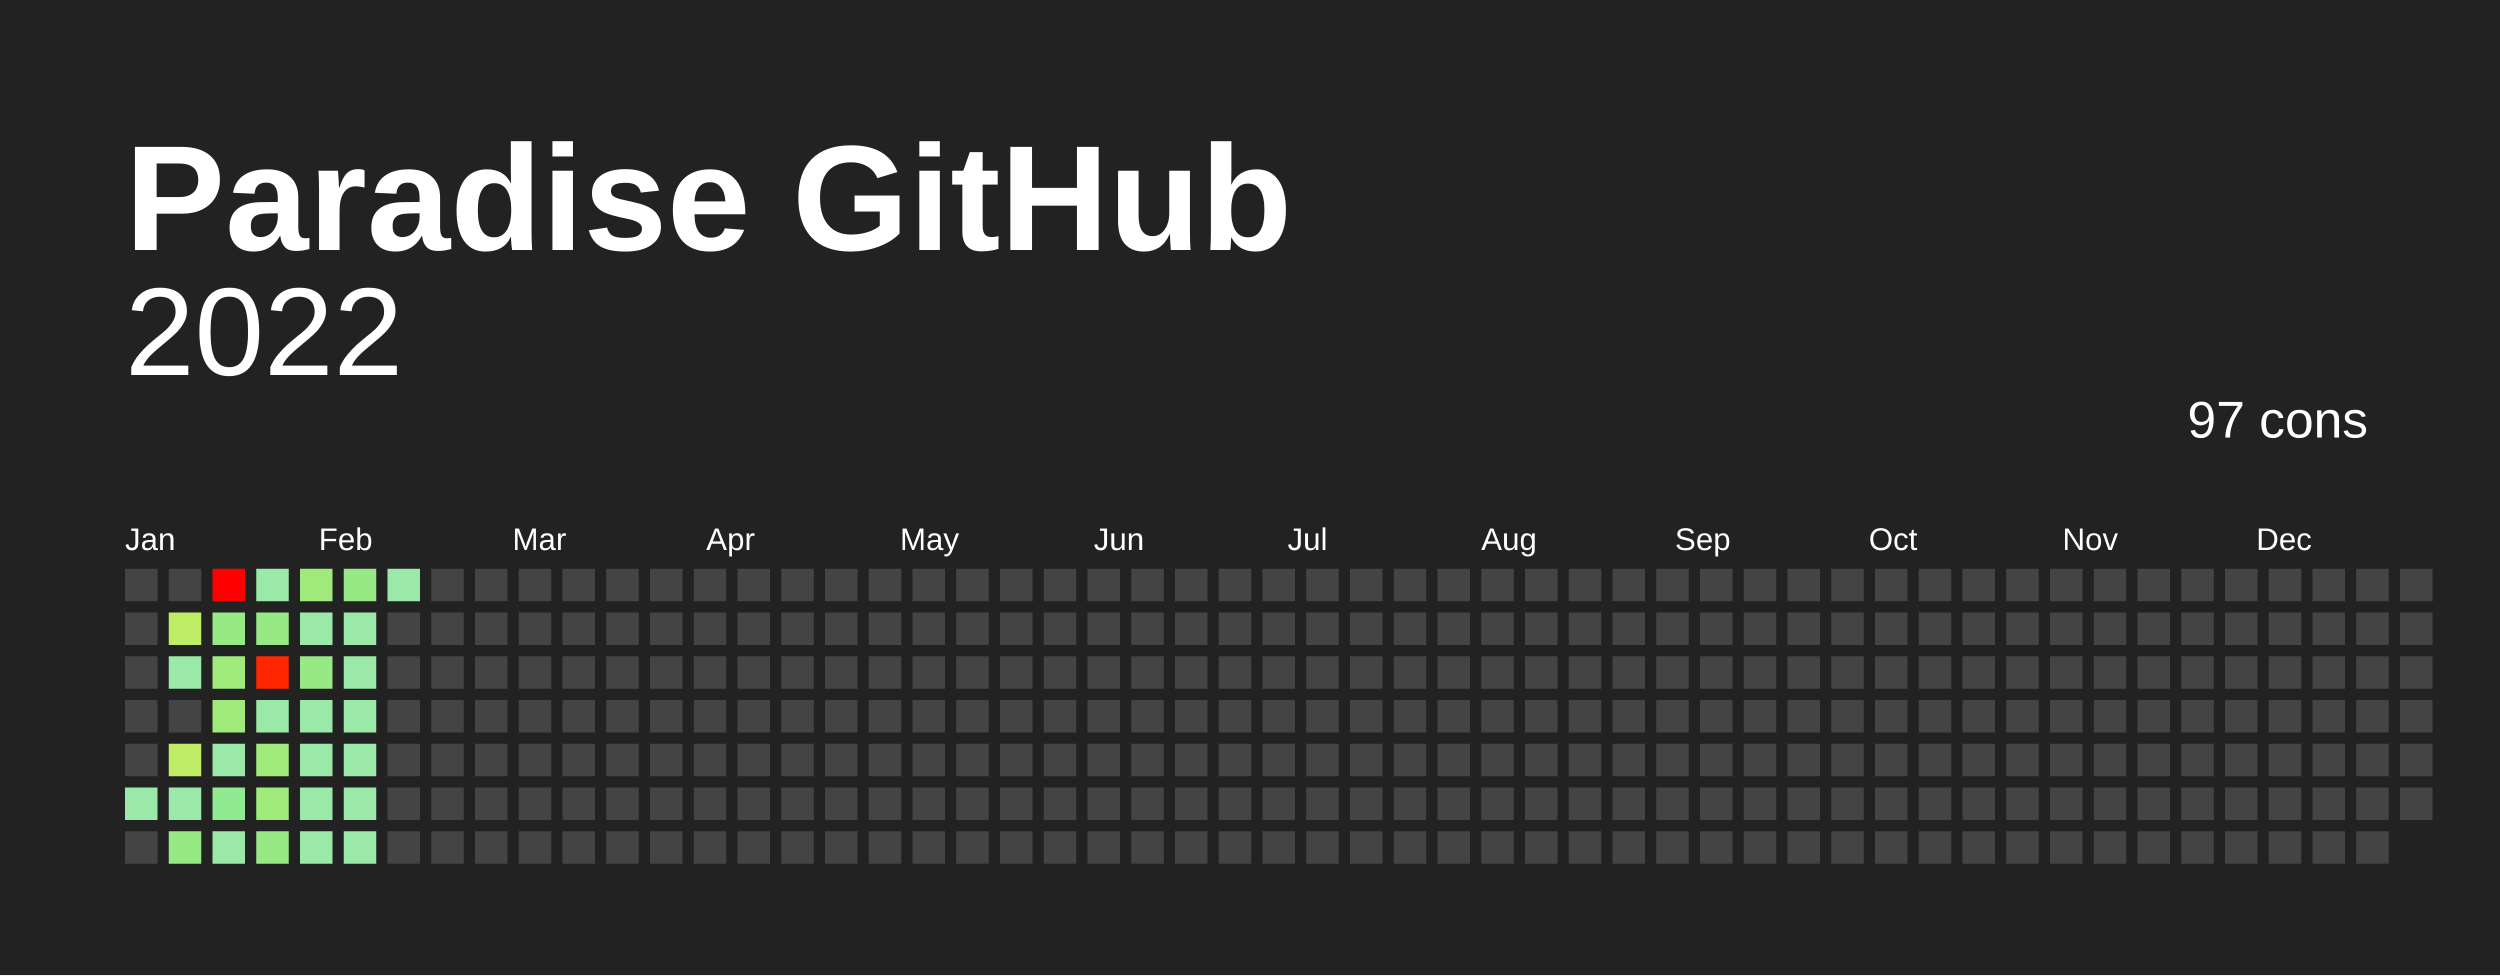
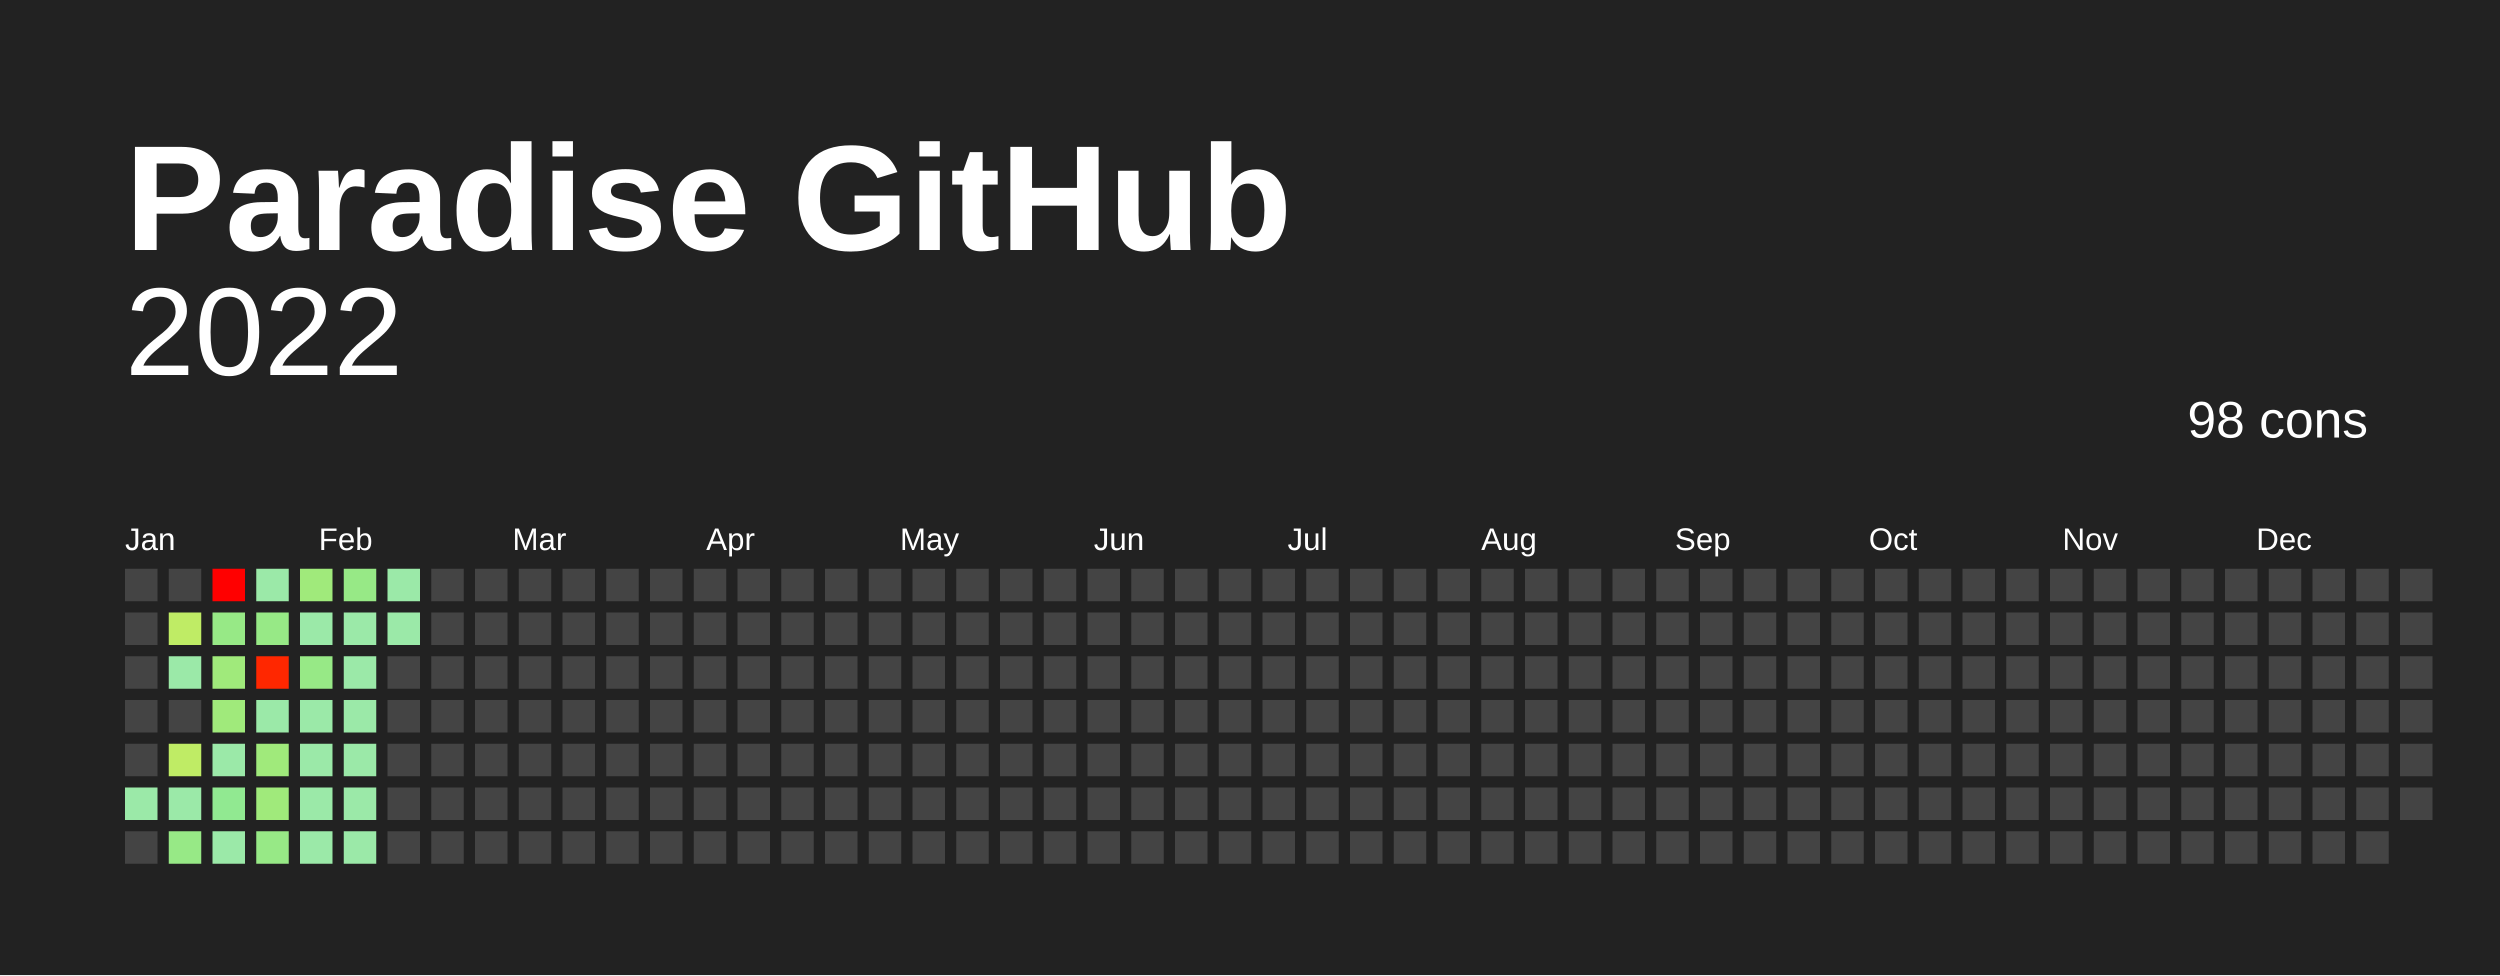
<svg xmlns="http://www.w3.org/2000/svg" baseProfile="full" height="78mm" version="1.1" viewBox="0,0,200,78" width="200mm">
  <defs />
  <rect fill="#222222" height="78" width="200" x="0" y="0" />
  <text fill="#FFFFFF" style="font-size:12px; font-family:Arial; font-weight:bold;" x="10" y="20">Paradise GitHub</text>
  <text alignment-baseline="hanging" fill="#FFFFFF" style="font-size:10.0px; font-family:Arial;" x="10" y="30">2022</text>
-   <text alignment-baseline="hanging" fill="#FFFFFF" style="font-size:4.125px; font-family:Arial;" x="175" y="35">97 cons</text>
+   <text alignment-baseline="hanging" fill="#FFFFFF" style="font-size:4.125px; font-family:Arial;" x="175" y="35">98 cons</text>
  <text fill="#FFFFFF" style="font-size:2.5px; font-family:Arial" x="10.0" y="44">Jan</text>
  <text fill="#FFFFFF" style="font-size:2.5px; font-family:Arial" x="25.5" y="44">Feb</text>
  <text fill="#FFFFFF" style="font-size:2.5px; font-family:Arial" x="41.0" y="44">Mar</text>
  <text fill="#FFFFFF" style="font-size:2.5px; font-family:Arial" x="56.5" y="44">Apr</text>
  <text fill="#FFFFFF" style="font-size:2.5px; font-family:Arial" x="72.0" y="44">May</text>
  <text fill="#FFFFFF" style="font-size:2.5px; font-family:Arial" x="87.5" y="44">Jun</text>
  <text fill="#FFFFFF" style="font-size:2.5px; font-family:Arial" x="103.0" y="44">Jul</text>
  <text fill="#FFFFFF" style="font-size:2.5px; font-family:Arial" x="118.5" y="44">Aug</text>
  <text fill="#FFFFFF" style="font-size:2.5px; font-family:Arial" x="134.0" y="44">Sep</text>
  <text fill="#FFFFFF" style="font-size:2.5px; font-family:Arial" x="149.5" y="44">Oct</text>
  <text fill="#FFFFFF" style="font-size:2.5px; font-family:Arial" x="165.0" y="44">Nov</text>
  <text fill="#FFFFFF" style="font-size:2.5px; font-family:Arial" x="180.5" y="44">Dec</text>
  <rect fill="#444444" height="2.6" width="2.6" x="10.0" y="45.5" />
  <rect fill="#444444" height="2.6" width="2.6" x="10.0" y="49.0" />
  <rect fill="#444444" height="2.6" width="2.6" x="10.0" y="52.5" />
  <rect fill="#444444" height="2.6" width="2.6" x="10.0" y="56.0" />
  <rect fill="#444444" height="2.6" width="2.6" x="10.0" y="59.5" />
  <rect fill="#9be9a8" height="2.6" width="2.6" x="10.0" y="63.0" />
  <rect fill="#444444" height="2.6" width="2.6" x="10.0" y="66.5" />
  <rect fill="#444444" height="2.6" width="2.6" x="13.5" y="45.5" />
  <rect fill="#bfec65" height="2.6" width="2.6" x="13.5" y="49.0" />
  <rect fill="#9be9a8" height="2.6" width="2.6" x="13.5" y="52.5" />
  <rect fill="#444444" height="2.6" width="2.6" x="13.5" y="56.0" />
  <rect fill="#bfec65" height="2.6" width="2.6" x="13.5" y="59.5" />
  <rect fill="#9be9a8" height="2.6" width="2.6" x="13.5" y="63.0" />
  <rect fill="#97e986" height="2.6" width="2.6" x="13.5" y="66.5" />
  <rect fill="red" height="2.6" width="2.6" x="17.0" y="45.5" />
  <rect fill="#97e986" height="2.6" width="2.6" x="17.0" y="49.0" />
  <rect fill="#a0ea7b" height="2.6" width="2.6" x="17.0" y="52.5" />
  <rect fill="#a0ea7b" height="2.6" width="2.6" x="17.0" y="56.0" />
  <rect fill="#9be9a8" height="2.6" width="2.6" x="17.0" y="59.5" />
  <rect fill="#91e991" height="2.6" width="2.6" x="17.0" y="63.0" />
  <rect fill="#9be9a8" height="2.6" width="2.6" x="17.0" y="66.5" />
  <rect fill="#9be9a8" height="2.6" width="2.6" x="20.5" y="45.5" />
  <rect fill="#97e986" height="2.6" width="2.6" x="20.5" y="49.0" />
  <rect fill="#ff2700" height="2.6" width="2.6" x="20.5" y="52.5" />
  <rect fill="#9be9a8" height="2.6" width="2.6" x="20.5" y="56.0" />
  <rect fill="#a0ea7b" height="2.6" width="2.6" x="20.5" y="59.5" />
  <rect fill="#a0ea7b" height="2.6" width="2.6" x="20.5" y="63.0" />
  <rect fill="#97e986" height="2.6" width="2.6" x="20.5" y="66.5" />
  <rect fill="#a0ea7b" height="2.6" width="2.6" x="24.0" y="45.5" />
  <rect fill="#9be9a8" height="2.6" width="2.6" x="24.0" y="49.0" />
  <rect fill="#97e986" height="2.6" width="2.6" x="24.0" y="52.5" />
  <rect fill="#9be9a8" height="2.6" width="2.6" x="24.0" y="56.0" />
  <rect fill="#9be9a8" height="2.6" width="2.6" x="24.0" y="59.5" />
  <rect fill="#9be9a8" height="2.6" width="2.6" x="24.0" y="63.0" />
  <rect fill="#9be9a8" height="2.6" width="2.6" x="24.0" y="66.5" />
  <rect fill="#97e986" height="2.6" width="2.6" x="27.5" y="45.5" />
  <rect fill="#9be9a8" height="2.6" width="2.6" x="27.5" y="49.0" />
  <rect fill="#9be9a8" height="2.6" width="2.6" x="27.5" y="52.5" />
  <rect fill="#9be9a8" height="2.6" width="2.6" x="27.5" y="56.0" />
  <rect fill="#9be9a8" height="2.6" width="2.6" x="27.5" y="59.5" />
  <rect fill="#9be9a8" height="2.6" width="2.6" x="27.5" y="63.0" />
  <rect fill="#9be9a8" height="2.6" width="2.6" x="27.5" y="66.5" />
  <rect fill="#9be9a8" height="2.6" width="2.6" x="31.0" y="45.5" />
-   <rect fill="#444444" height="2.6" width="2.6" x="31.0" y="49.0" />
+   <rect fill="#9be9a8" height="2.6" width="2.6" x="31.0" y="49.0" />
  <rect fill="#444444" height="2.6" width="2.6" x="31.0" y="52.5" />
  <rect fill="#444444" height="2.6" width="2.6" x="31.0" y="56.0" />
  <rect fill="#444444" height="2.6" width="2.6" x="31.0" y="59.5" />
  <rect fill="#444444" height="2.6" width="2.6" x="31.0" y="63.0" />
  <rect fill="#444444" height="2.6" width="2.6" x="31.0" y="66.5" />
  <rect fill="#444444" height="2.6" width="2.6" x="34.5" y="45.5" />
  <rect fill="#444444" height="2.6" width="2.6" x="34.5" y="49.0" />
  <rect fill="#444444" height="2.6" width="2.6" x="34.5" y="52.5" />
  <rect fill="#444444" height="2.6" width="2.6" x="34.5" y="56.0" />
  <rect fill="#444444" height="2.6" width="2.6" x="34.5" y="59.5" />
  <rect fill="#444444" height="2.6" width="2.6" x="34.5" y="63.0" />
  <rect fill="#444444" height="2.6" width="2.6" x="34.5" y="66.5" />
  <rect fill="#444444" height="2.6" width="2.6" x="38.0" y="45.5" />
  <rect fill="#444444" height="2.6" width="2.6" x="38.0" y="49.0" />
  <rect fill="#444444" height="2.6" width="2.6" x="38.0" y="52.5" />
  <rect fill="#444444" height="2.6" width="2.6" x="38.0" y="56.0" />
  <rect fill="#444444" height="2.6" width="2.6" x="38.0" y="59.5" />
  <rect fill="#444444" height="2.6" width="2.6" x="38.0" y="63.0" />
  <rect fill="#444444" height="2.6" width="2.6" x="38.0" y="66.5" />
  <rect fill="#444444" height="2.6" width="2.6" x="41.5" y="45.5" />
  <rect fill="#444444" height="2.6" width="2.6" x="41.5" y="49.0" />
  <rect fill="#444444" height="2.6" width="2.6" x="41.5" y="52.5" />
  <rect fill="#444444" height="2.6" width="2.6" x="41.5" y="56.0" />
  <rect fill="#444444" height="2.6" width="2.6" x="41.5" y="59.5" />
  <rect fill="#444444" height="2.6" width="2.6" x="41.5" y="63.0" />
  <rect fill="#444444" height="2.6" width="2.6" x="41.5" y="66.5" />
  <rect fill="#444444" height="2.6" width="2.6" x="45.0" y="45.5" />
  <rect fill="#444444" height="2.6" width="2.6" x="45.0" y="49.0" />
  <rect fill="#444444" height="2.6" width="2.6" x="45.0" y="52.5" />
  <rect fill="#444444" height="2.6" width="2.6" x="45.0" y="56.0" />
  <rect fill="#444444" height="2.6" width="2.6" x="45.0" y="59.5" />
  <rect fill="#444444" height="2.6" width="2.6" x="45.0" y="63.0" />
  <rect fill="#444444" height="2.6" width="2.6" x="45.0" y="66.5" />
  <rect fill="#444444" height="2.6" width="2.6" x="48.5" y="45.5" />
  <rect fill="#444444" height="2.6" width="2.6" x="48.5" y="49.0" />
  <rect fill="#444444" height="2.6" width="2.6" x="48.5" y="52.5" />
  <rect fill="#444444" height="2.6" width="2.6" x="48.5" y="56.0" />
  <rect fill="#444444" height="2.6" width="2.6" x="48.5" y="59.5" />
  <rect fill="#444444" height="2.6" width="2.6" x="48.5" y="63.0" />
  <rect fill="#444444" height="2.6" width="2.6" x="48.5" y="66.5" />
  <rect fill="#444444" height="2.6" width="2.6" x="52.0" y="45.5" />
  <rect fill="#444444" height="2.6" width="2.6" x="52.0" y="49.0" />
  <rect fill="#444444" height="2.6" width="2.6" x="52.0" y="52.5" />
  <rect fill="#444444" height="2.6" width="2.6" x="52.0" y="56.0" />
  <rect fill="#444444" height="2.6" width="2.6" x="52.0" y="59.5" />
  <rect fill="#444444" height="2.6" width="2.6" x="52.0" y="63.0" />
  <rect fill="#444444" height="2.6" width="2.6" x="52.0" y="66.5" />
  <rect fill="#444444" height="2.6" width="2.6" x="55.5" y="45.5" />
  <rect fill="#444444" height="2.6" width="2.6" x="55.5" y="49.0" />
  <rect fill="#444444" height="2.6" width="2.6" x="55.5" y="52.5" />
  <rect fill="#444444" height="2.6" width="2.6" x="55.5" y="56.0" />
  <rect fill="#444444" height="2.6" width="2.6" x="55.5" y="59.5" />
  <rect fill="#444444" height="2.6" width="2.6" x="55.5" y="63.0" />
  <rect fill="#444444" height="2.6" width="2.6" x="55.5" y="66.5" />
  <rect fill="#444444" height="2.6" width="2.6" x="59.0" y="45.5" />
  <rect fill="#444444" height="2.6" width="2.6" x="59.0" y="49.0" />
  <rect fill="#444444" height="2.6" width="2.6" x="59.0" y="52.5" />
  <rect fill="#444444" height="2.6" width="2.6" x="59.0" y="56.0" />
  <rect fill="#444444" height="2.6" width="2.6" x="59.0" y="59.5" />
  <rect fill="#444444" height="2.6" width="2.6" x="59.0" y="63.0" />
  <rect fill="#444444" height="2.6" width="2.6" x="59.0" y="66.5" />
  <rect fill="#444444" height="2.6" width="2.6" x="62.5" y="45.5" />
  <rect fill="#444444" height="2.6" width="2.6" x="62.5" y="49.0" />
  <rect fill="#444444" height="2.6" width="2.6" x="62.5" y="52.5" />
  <rect fill="#444444" height="2.6" width="2.6" x="62.5" y="56.0" />
  <rect fill="#444444" height="2.6" width="2.6" x="62.5" y="59.5" />
  <rect fill="#444444" height="2.6" width="2.6" x="62.5" y="63.0" />
  <rect fill="#444444" height="2.6" width="2.6" x="62.5" y="66.5" />
  <rect fill="#444444" height="2.6" width="2.6" x="66.0" y="45.5" />
  <rect fill="#444444" height="2.6" width="2.6" x="66.0" y="49.0" />
  <rect fill="#444444" height="2.6" width="2.6" x="66.0" y="52.5" />
  <rect fill="#444444" height="2.6" width="2.6" x="66.0" y="56.0" />
  <rect fill="#444444" height="2.6" width="2.6" x="66.0" y="59.5" />
  <rect fill="#444444" height="2.6" width="2.6" x="66.0" y="63.0" />
  <rect fill="#444444" height="2.6" width="2.6" x="66.0" y="66.5" />
  <rect fill="#444444" height="2.6" width="2.6" x="69.5" y="45.5" />
  <rect fill="#444444" height="2.6" width="2.6" x="69.5" y="49.0" />
  <rect fill="#444444" height="2.6" width="2.6" x="69.5" y="52.5" />
  <rect fill="#444444" height="2.6" width="2.6" x="69.5" y="56.0" />
  <rect fill="#444444" height="2.6" width="2.6" x="69.5" y="59.5" />
  <rect fill="#444444" height="2.6" width="2.6" x="69.5" y="63.0" />
  <rect fill="#444444" height="2.6" width="2.6" x="69.5" y="66.5" />
  <rect fill="#444444" height="2.6" width="2.6" x="73.0" y="45.5" />
  <rect fill="#444444" height="2.6" width="2.6" x="73.0" y="49.0" />
  <rect fill="#444444" height="2.6" width="2.6" x="73.0" y="52.5" />
  <rect fill="#444444" height="2.6" width="2.6" x="73.0" y="56.0" />
  <rect fill="#444444" height="2.6" width="2.6" x="73.0" y="59.5" />
  <rect fill="#444444" height="2.6" width="2.6" x="73.0" y="63.0" />
  <rect fill="#444444" height="2.6" width="2.6" x="73.0" y="66.5" />
  <rect fill="#444444" height="2.6" width="2.6" x="76.5" y="45.5" />
  <rect fill="#444444" height="2.6" width="2.6" x="76.5" y="49.0" />
  <rect fill="#444444" height="2.6" width="2.6" x="76.5" y="52.5" />
  <rect fill="#444444" height="2.6" width="2.6" x="76.5" y="56.0" />
  <rect fill="#444444" height="2.6" width="2.6" x="76.5" y="59.5" />
  <rect fill="#444444" height="2.6" width="2.6" x="76.5" y="63.0" />
  <rect fill="#444444" height="2.6" width="2.6" x="76.5" y="66.5" />
  <rect fill="#444444" height="2.6" width="2.6" x="80.0" y="45.5" />
  <rect fill="#444444" height="2.6" width="2.6" x="80.0" y="49.0" />
  <rect fill="#444444" height="2.6" width="2.6" x="80.0" y="52.5" />
  <rect fill="#444444" height="2.6" width="2.6" x="80.0" y="56.0" />
  <rect fill="#444444" height="2.6" width="2.6" x="80.0" y="59.5" />
  <rect fill="#444444" height="2.6" width="2.6" x="80.0" y="63.0" />
  <rect fill="#444444" height="2.6" width="2.6" x="80.0" y="66.5" />
  <rect fill="#444444" height="2.6" width="2.6" x="83.5" y="45.5" />
  <rect fill="#444444" height="2.6" width="2.6" x="83.5" y="49.0" />
  <rect fill="#444444" height="2.6" width="2.6" x="83.5" y="52.5" />
  <rect fill="#444444" height="2.6" width="2.6" x="83.5" y="56.0" />
  <rect fill="#444444" height="2.6" width="2.6" x="83.5" y="59.5" />
  <rect fill="#444444" height="2.6" width="2.6" x="83.5" y="63.0" />
  <rect fill="#444444" height="2.6" width="2.6" x="83.5" y="66.5" />
  <rect fill="#444444" height="2.6" width="2.6" x="87.0" y="45.5" />
  <rect fill="#444444" height="2.6" width="2.6" x="87.0" y="49.0" />
  <rect fill="#444444" height="2.6" width="2.6" x="87.0" y="52.5" />
  <rect fill="#444444" height="2.6" width="2.6" x="87.0" y="56.0" />
  <rect fill="#444444" height="2.6" width="2.6" x="87.0" y="59.5" />
  <rect fill="#444444" height="2.6" width="2.6" x="87.0" y="63.0" />
  <rect fill="#444444" height="2.6" width="2.6" x="87.0" y="66.5" />
  <rect fill="#444444" height="2.6" width="2.6" x="90.5" y="45.5" />
  <rect fill="#444444" height="2.6" width="2.6" x="90.5" y="49.0" />
  <rect fill="#444444" height="2.6" width="2.6" x="90.5" y="52.5" />
  <rect fill="#444444" height="2.6" width="2.6" x="90.5" y="56.0" />
  <rect fill="#444444" height="2.6" width="2.6" x="90.5" y="59.5" />
  <rect fill="#444444" height="2.6" width="2.6" x="90.5" y="63.0" />
  <rect fill="#444444" height="2.6" width="2.6" x="90.5" y="66.5" />
  <rect fill="#444444" height="2.6" width="2.6" x="94.0" y="45.5" />
  <rect fill="#444444" height="2.6" width="2.6" x="94.0" y="49.0" />
  <rect fill="#444444" height="2.6" width="2.6" x="94.0" y="52.5" />
  <rect fill="#444444" height="2.6" width="2.6" x="94.0" y="56.0" />
  <rect fill="#444444" height="2.6" width="2.6" x="94.0" y="59.5" />
  <rect fill="#444444" height="2.6" width="2.6" x="94.0" y="63.0" />
  <rect fill="#444444" height="2.6" width="2.6" x="94.0" y="66.5" />
  <rect fill="#444444" height="2.6" width="2.6" x="97.5" y="45.5" />
  <rect fill="#444444" height="2.6" width="2.6" x="97.5" y="49.0" />
  <rect fill="#444444" height="2.6" width="2.6" x="97.5" y="52.5" />
  <rect fill="#444444" height="2.6" width="2.6" x="97.5" y="56.0" />
  <rect fill="#444444" height="2.6" width="2.6" x="97.5" y="59.5" />
  <rect fill="#444444" height="2.6" width="2.6" x="97.5" y="63.0" />
  <rect fill="#444444" height="2.6" width="2.6" x="97.5" y="66.5" />
  <rect fill="#444444" height="2.6" width="2.6" x="101.0" y="45.5" />
  <rect fill="#444444" height="2.6" width="2.6" x="101.0" y="49.0" />
  <rect fill="#444444" height="2.6" width="2.6" x="101.0" y="52.5" />
  <rect fill="#444444" height="2.6" width="2.6" x="101.0" y="56.0" />
  <rect fill="#444444" height="2.6" width="2.6" x="101.0" y="59.5" />
  <rect fill="#444444" height="2.6" width="2.6" x="101.0" y="63.0" />
  <rect fill="#444444" height="2.6" width="2.6" x="101.0" y="66.5" />
  <rect fill="#444444" height="2.6" width="2.6" x="104.5" y="45.5" />
  <rect fill="#444444" height="2.6" width="2.6" x="104.5" y="49.0" />
  <rect fill="#444444" height="2.6" width="2.6" x="104.5" y="52.5" />
  <rect fill="#444444" height="2.6" width="2.6" x="104.5" y="56.0" />
  <rect fill="#444444" height="2.6" width="2.6" x="104.5" y="59.5" />
  <rect fill="#444444" height="2.6" width="2.6" x="104.5" y="63.0" />
  <rect fill="#444444" height="2.6" width="2.6" x="104.5" y="66.5" />
  <rect fill="#444444" height="2.6" width="2.6" x="108.0" y="45.5" />
  <rect fill="#444444" height="2.6" width="2.6" x="108.0" y="49.0" />
  <rect fill="#444444" height="2.6" width="2.6" x="108.0" y="52.5" />
  <rect fill="#444444" height="2.6" width="2.6" x="108.0" y="56.0" />
  <rect fill="#444444" height="2.6" width="2.6" x="108.0" y="59.5" />
  <rect fill="#444444" height="2.6" width="2.6" x="108.0" y="63.0" />
  <rect fill="#444444" height="2.6" width="2.6" x="108.0" y="66.5" />
  <rect fill="#444444" height="2.6" width="2.6" x="111.5" y="45.5" />
  <rect fill="#444444" height="2.6" width="2.6" x="111.5" y="49.0" />
  <rect fill="#444444" height="2.6" width="2.6" x="111.5" y="52.5" />
  <rect fill="#444444" height="2.6" width="2.6" x="111.5" y="56.0" />
  <rect fill="#444444" height="2.6" width="2.6" x="111.5" y="59.5" />
  <rect fill="#444444" height="2.6" width="2.6" x="111.5" y="63.0" />
  <rect fill="#444444" height="2.6" width="2.6" x="111.5" y="66.5" />
  <rect fill="#444444" height="2.6" width="2.6" x="115.0" y="45.5" />
  <rect fill="#444444" height="2.6" width="2.6" x="115.0" y="49.0" />
  <rect fill="#444444" height="2.6" width="2.6" x="115.0" y="52.5" />
  <rect fill="#444444" height="2.6" width="2.6" x="115.0" y="56.0" />
  <rect fill="#444444" height="2.6" width="2.6" x="115.0" y="59.5" />
  <rect fill="#444444" height="2.6" width="2.6" x="115.0" y="63.0" />
  <rect fill="#444444" height="2.6" width="2.6" x="115.0" y="66.5" />
  <rect fill="#444444" height="2.6" width="2.6" x="118.5" y="45.5" />
  <rect fill="#444444" height="2.6" width="2.6" x="118.5" y="49.0" />
  <rect fill="#444444" height="2.6" width="2.6" x="118.5" y="52.5" />
  <rect fill="#444444" height="2.6" width="2.6" x="118.5" y="56.0" />
  <rect fill="#444444" height="2.6" width="2.6" x="118.5" y="59.5" />
  <rect fill="#444444" height="2.6" width="2.6" x="118.5" y="63.0" />
  <rect fill="#444444" height="2.6" width="2.6" x="118.5" y="66.5" />
  <rect fill="#444444" height="2.6" width="2.6" x="122.0" y="45.5" />
  <rect fill="#444444" height="2.6" width="2.6" x="122.0" y="49.0" />
  <rect fill="#444444" height="2.6" width="2.6" x="122.0" y="52.5" />
  <rect fill="#444444" height="2.6" width="2.6" x="122.0" y="56.0" />
  <rect fill="#444444" height="2.6" width="2.6" x="122.0" y="59.5" />
  <rect fill="#444444" height="2.6" width="2.6" x="122.0" y="63.0" />
  <rect fill="#444444" height="2.6" width="2.6" x="122.0" y="66.5" />
  <rect fill="#444444" height="2.6" width="2.6" x="125.5" y="45.5" />
  <rect fill="#444444" height="2.6" width="2.6" x="125.5" y="49.0" />
  <rect fill="#444444" height="2.6" width="2.6" x="125.5" y="52.5" />
  <rect fill="#444444" height="2.6" width="2.6" x="125.5" y="56.0" />
  <rect fill="#444444" height="2.6" width="2.6" x="125.5" y="59.5" />
  <rect fill="#444444" height="2.6" width="2.6" x="125.5" y="63.0" />
  <rect fill="#444444" height="2.6" width="2.6" x="125.5" y="66.5" />
  <rect fill="#444444" height="2.6" width="2.6" x="129.0" y="45.5" />
  <rect fill="#444444" height="2.6" width="2.6" x="129.0" y="49.0" />
  <rect fill="#444444" height="2.6" width="2.6" x="129.0" y="52.5" />
  <rect fill="#444444" height="2.6" width="2.6" x="129.0" y="56.0" />
  <rect fill="#444444" height="2.6" width="2.6" x="129.0" y="59.5" />
  <rect fill="#444444" height="2.6" width="2.6" x="129.0" y="63.0" />
  <rect fill="#444444" height="2.6" width="2.6" x="129.0" y="66.5" />
  <rect fill="#444444" height="2.6" width="2.6" x="132.5" y="45.5" />
  <rect fill="#444444" height="2.6" width="2.6" x="132.5" y="49.0" />
  <rect fill="#444444" height="2.6" width="2.6" x="132.5" y="52.5" />
  <rect fill="#444444" height="2.6" width="2.6" x="132.5" y="56.0" />
  <rect fill="#444444" height="2.6" width="2.6" x="132.5" y="59.5" />
  <rect fill="#444444" height="2.6" width="2.6" x="132.5" y="63.0" />
  <rect fill="#444444" height="2.6" width="2.6" x="132.5" y="66.5" />
  <rect fill="#444444" height="2.6" width="2.6" x="136.0" y="45.5" />
  <rect fill="#444444" height="2.6" width="2.6" x="136.0" y="49.0" />
  <rect fill="#444444" height="2.6" width="2.6" x="136.0" y="52.5" />
  <rect fill="#444444" height="2.6" width="2.6" x="136.0" y="56.0" />
  <rect fill="#444444" height="2.6" width="2.6" x="136.0" y="59.5" />
  <rect fill="#444444" height="2.6" width="2.6" x="136.0" y="63.0" />
  <rect fill="#444444" height="2.6" width="2.6" x="136.0" y="66.5" />
  <rect fill="#444444" height="2.6" width="2.6" x="139.5" y="45.5" />
  <rect fill="#444444" height="2.6" width="2.6" x="139.5" y="49.0" />
  <rect fill="#444444" height="2.6" width="2.6" x="139.5" y="52.5" />
  <rect fill="#444444" height="2.6" width="2.6" x="139.5" y="56.0" />
  <rect fill="#444444" height="2.6" width="2.6" x="139.5" y="59.5" />
  <rect fill="#444444" height="2.6" width="2.6" x="139.5" y="63.0" />
  <rect fill="#444444" height="2.6" width="2.6" x="139.5" y="66.5" />
  <rect fill="#444444" height="2.6" width="2.6" x="143.0" y="45.5" />
  <rect fill="#444444" height="2.6" width="2.6" x="143.0" y="49.0" />
  <rect fill="#444444" height="2.6" width="2.6" x="143.0" y="52.5" />
  <rect fill="#444444" height="2.6" width="2.6" x="143.0" y="56.0" />
  <rect fill="#444444" height="2.6" width="2.6" x="143.0" y="59.5" />
  <rect fill="#444444" height="2.6" width="2.6" x="143.0" y="63.0" />
  <rect fill="#444444" height="2.6" width="2.6" x="143.0" y="66.5" />
  <rect fill="#444444" height="2.6" width="2.6" x="146.5" y="45.5" />
  <rect fill="#444444" height="2.6" width="2.6" x="146.5" y="49.0" />
  <rect fill="#444444" height="2.6" width="2.6" x="146.5" y="52.5" />
  <rect fill="#444444" height="2.6" width="2.6" x="146.5" y="56.0" />
  <rect fill="#444444" height="2.6" width="2.6" x="146.5" y="59.5" />
  <rect fill="#444444" height="2.6" width="2.6" x="146.5" y="63.0" />
  <rect fill="#444444" height="2.6" width="2.6" x="146.5" y="66.5" />
  <rect fill="#444444" height="2.6" width="2.6" x="150.0" y="45.5" />
  <rect fill="#444444" height="2.6" width="2.6" x="150.0" y="49.0" />
  <rect fill="#444444" height="2.6" width="2.6" x="150.0" y="52.5" />
  <rect fill="#444444" height="2.6" width="2.6" x="150.0" y="56.0" />
  <rect fill="#444444" height="2.6" width="2.6" x="150.0" y="59.5" />
  <rect fill="#444444" height="2.6" width="2.6" x="150.0" y="63.0" />
  <rect fill="#444444" height="2.6" width="2.6" x="150.0" y="66.5" />
  <rect fill="#444444" height="2.6" width="2.6" x="153.5" y="45.5" />
  <rect fill="#444444" height="2.6" width="2.6" x="153.5" y="49.0" />
  <rect fill="#444444" height="2.6" width="2.6" x="153.5" y="52.5" />
  <rect fill="#444444" height="2.6" width="2.6" x="153.5" y="56.0" />
  <rect fill="#444444" height="2.6" width="2.6" x="153.5" y="59.5" />
  <rect fill="#444444" height="2.6" width="2.6" x="153.5" y="63.0" />
  <rect fill="#444444" height="2.6" width="2.6" x="153.5" y="66.5" />
  <rect fill="#444444" height="2.6" width="2.6" x="157.0" y="45.5" />
  <rect fill="#444444" height="2.6" width="2.6" x="157.0" y="49.0" />
  <rect fill="#444444" height="2.6" width="2.6" x="157.0" y="52.5" />
  <rect fill="#444444" height="2.6" width="2.6" x="157.0" y="56.0" />
  <rect fill="#444444" height="2.6" width="2.6" x="157.0" y="59.5" />
  <rect fill="#444444" height="2.6" width="2.6" x="157.0" y="63.0" />
  <rect fill="#444444" height="2.6" width="2.6" x="157.0" y="66.5" />
  <rect fill="#444444" height="2.6" width="2.6" x="160.5" y="45.5" />
  <rect fill="#444444" height="2.6" width="2.6" x="160.5" y="49.0" />
  <rect fill="#444444" height="2.6" width="2.6" x="160.5" y="52.5" />
  <rect fill="#444444" height="2.6" width="2.6" x="160.5" y="56.0" />
  <rect fill="#444444" height="2.6" width="2.6" x="160.5" y="59.5" />
  <rect fill="#444444" height="2.6" width="2.6" x="160.5" y="63.0" />
  <rect fill="#444444" height="2.6" width="2.6" x="160.5" y="66.5" />
  <rect fill="#444444" height="2.6" width="2.6" x="164.0" y="45.5" />
  <rect fill="#444444" height="2.6" width="2.6" x="164.0" y="49.0" />
  <rect fill="#444444" height="2.6" width="2.6" x="164.0" y="52.5" />
  <rect fill="#444444" height="2.6" width="2.6" x="164.0" y="56.0" />
  <rect fill="#444444" height="2.6" width="2.6" x="164.0" y="59.5" />
  <rect fill="#444444" height="2.6" width="2.6" x="164.0" y="63.0" />
  <rect fill="#444444" height="2.6" width="2.6" x="164.0" y="66.5" />
  <rect fill="#444444" height="2.6" width="2.6" x="167.5" y="45.5" />
  <rect fill="#444444" height="2.6" width="2.6" x="167.5" y="49.0" />
  <rect fill="#444444" height="2.6" width="2.6" x="167.5" y="52.5" />
  <rect fill="#444444" height="2.6" width="2.6" x="167.5" y="56.0" />
  <rect fill="#444444" height="2.6" width="2.6" x="167.5" y="59.5" />
  <rect fill="#444444" height="2.6" width="2.6" x="167.5" y="63.0" />
  <rect fill="#444444" height="2.6" width="2.6" x="167.5" y="66.5" />
  <rect fill="#444444" height="2.6" width="2.6" x="171.0" y="45.5" />
  <rect fill="#444444" height="2.6" width="2.6" x="171.0" y="49.0" />
  <rect fill="#444444" height="2.6" width="2.6" x="171.0" y="52.5" />
  <rect fill="#444444" height="2.6" width="2.6" x="171.0" y="56.0" />
  <rect fill="#444444" height="2.6" width="2.6" x="171.0" y="59.5" />
  <rect fill="#444444" height="2.6" width="2.6" x="171.0" y="63.0" />
  <rect fill="#444444" height="2.6" width="2.6" x="171.0" y="66.5" />
  <rect fill="#444444" height="2.6" width="2.6" x="174.5" y="45.5" />
  <rect fill="#444444" height="2.6" width="2.6" x="174.5" y="49.0" />
  <rect fill="#444444" height="2.6" width="2.6" x="174.5" y="52.5" />
  <rect fill="#444444" height="2.6" width="2.6" x="174.5" y="56.0" />
  <rect fill="#444444" height="2.6" width="2.6" x="174.5" y="59.5" />
  <rect fill="#444444" height="2.6" width="2.6" x="174.5" y="63.0" />
  <rect fill="#444444" height="2.6" width="2.6" x="174.5" y="66.5" />
  <rect fill="#444444" height="2.6" width="2.6" x="178.0" y="45.5" />
  <rect fill="#444444" height="2.6" width="2.6" x="178.0" y="49.0" />
  <rect fill="#444444" height="2.6" width="2.6" x="178.0" y="52.5" />
  <rect fill="#444444" height="2.6" width="2.6" x="178.0" y="56.0" />
  <rect fill="#444444" height="2.6" width="2.6" x="178.0" y="59.5" />
  <rect fill="#444444" height="2.6" width="2.6" x="178.0" y="63.0" />
  <rect fill="#444444" height="2.6" width="2.6" x="178.0" y="66.5" />
  <rect fill="#444444" height="2.6" width="2.6" x="181.5" y="45.5" />
  <rect fill="#444444" height="2.6" width="2.6" x="181.5" y="49.0" />
  <rect fill="#444444" height="2.6" width="2.6" x="181.5" y="52.5" />
  <rect fill="#444444" height="2.6" width="2.6" x="181.5" y="56.0" />
  <rect fill="#444444" height="2.6" width="2.6" x="181.5" y="59.5" />
  <rect fill="#444444" height="2.6" width="2.6" x="181.5" y="63.0" />
  <rect fill="#444444" height="2.6" width="2.6" x="181.5" y="66.5" />
  <rect fill="#444444" height="2.6" width="2.6" x="185.0" y="45.5" />
  <rect fill="#444444" height="2.6" width="2.6" x="185.0" y="49.0" />
  <rect fill="#444444" height="2.6" width="2.6" x="185.0" y="52.5" />
  <rect fill="#444444" height="2.6" width="2.6" x="185.0" y="56.0" />
  <rect fill="#444444" height="2.6" width="2.6" x="185.0" y="59.5" />
  <rect fill="#444444" height="2.6" width="2.6" x="185.0" y="63.0" />
  <rect fill="#444444" height="2.6" width="2.6" x="185.0" y="66.5" />
  <rect fill="#444444" height="2.6" width="2.6" x="188.5" y="45.5" />
  <rect fill="#444444" height="2.6" width="2.6" x="188.5" y="49.0" />
  <rect fill="#444444" height="2.6" width="2.6" x="188.5" y="52.5" />
  <rect fill="#444444" height="2.6" width="2.6" x="188.5" y="56.0" />
  <rect fill="#444444" height="2.6" width="2.6" x="188.5" y="59.5" />
  <rect fill="#444444" height="2.6" width="2.6" x="188.5" y="63.0" />
  <rect fill="#444444" height="2.6" width="2.6" x="188.5" y="66.5" />
  <rect fill="#444444" height="2.6" width="2.6" x="192.0" y="45.5" />
  <rect fill="#444444" height="2.6" width="2.6" x="192.0" y="49.0" />
  <rect fill="#444444" height="2.6" width="2.6" x="192.0" y="52.5" />
  <rect fill="#444444" height="2.6" width="2.6" x="192.0" y="56.0" />
  <rect fill="#444444" height="2.6" width="2.6" x="192.0" y="59.5" />
  <rect fill="#444444" height="2.6" width="2.6" x="192.0" y="63.0" />
</svg>
